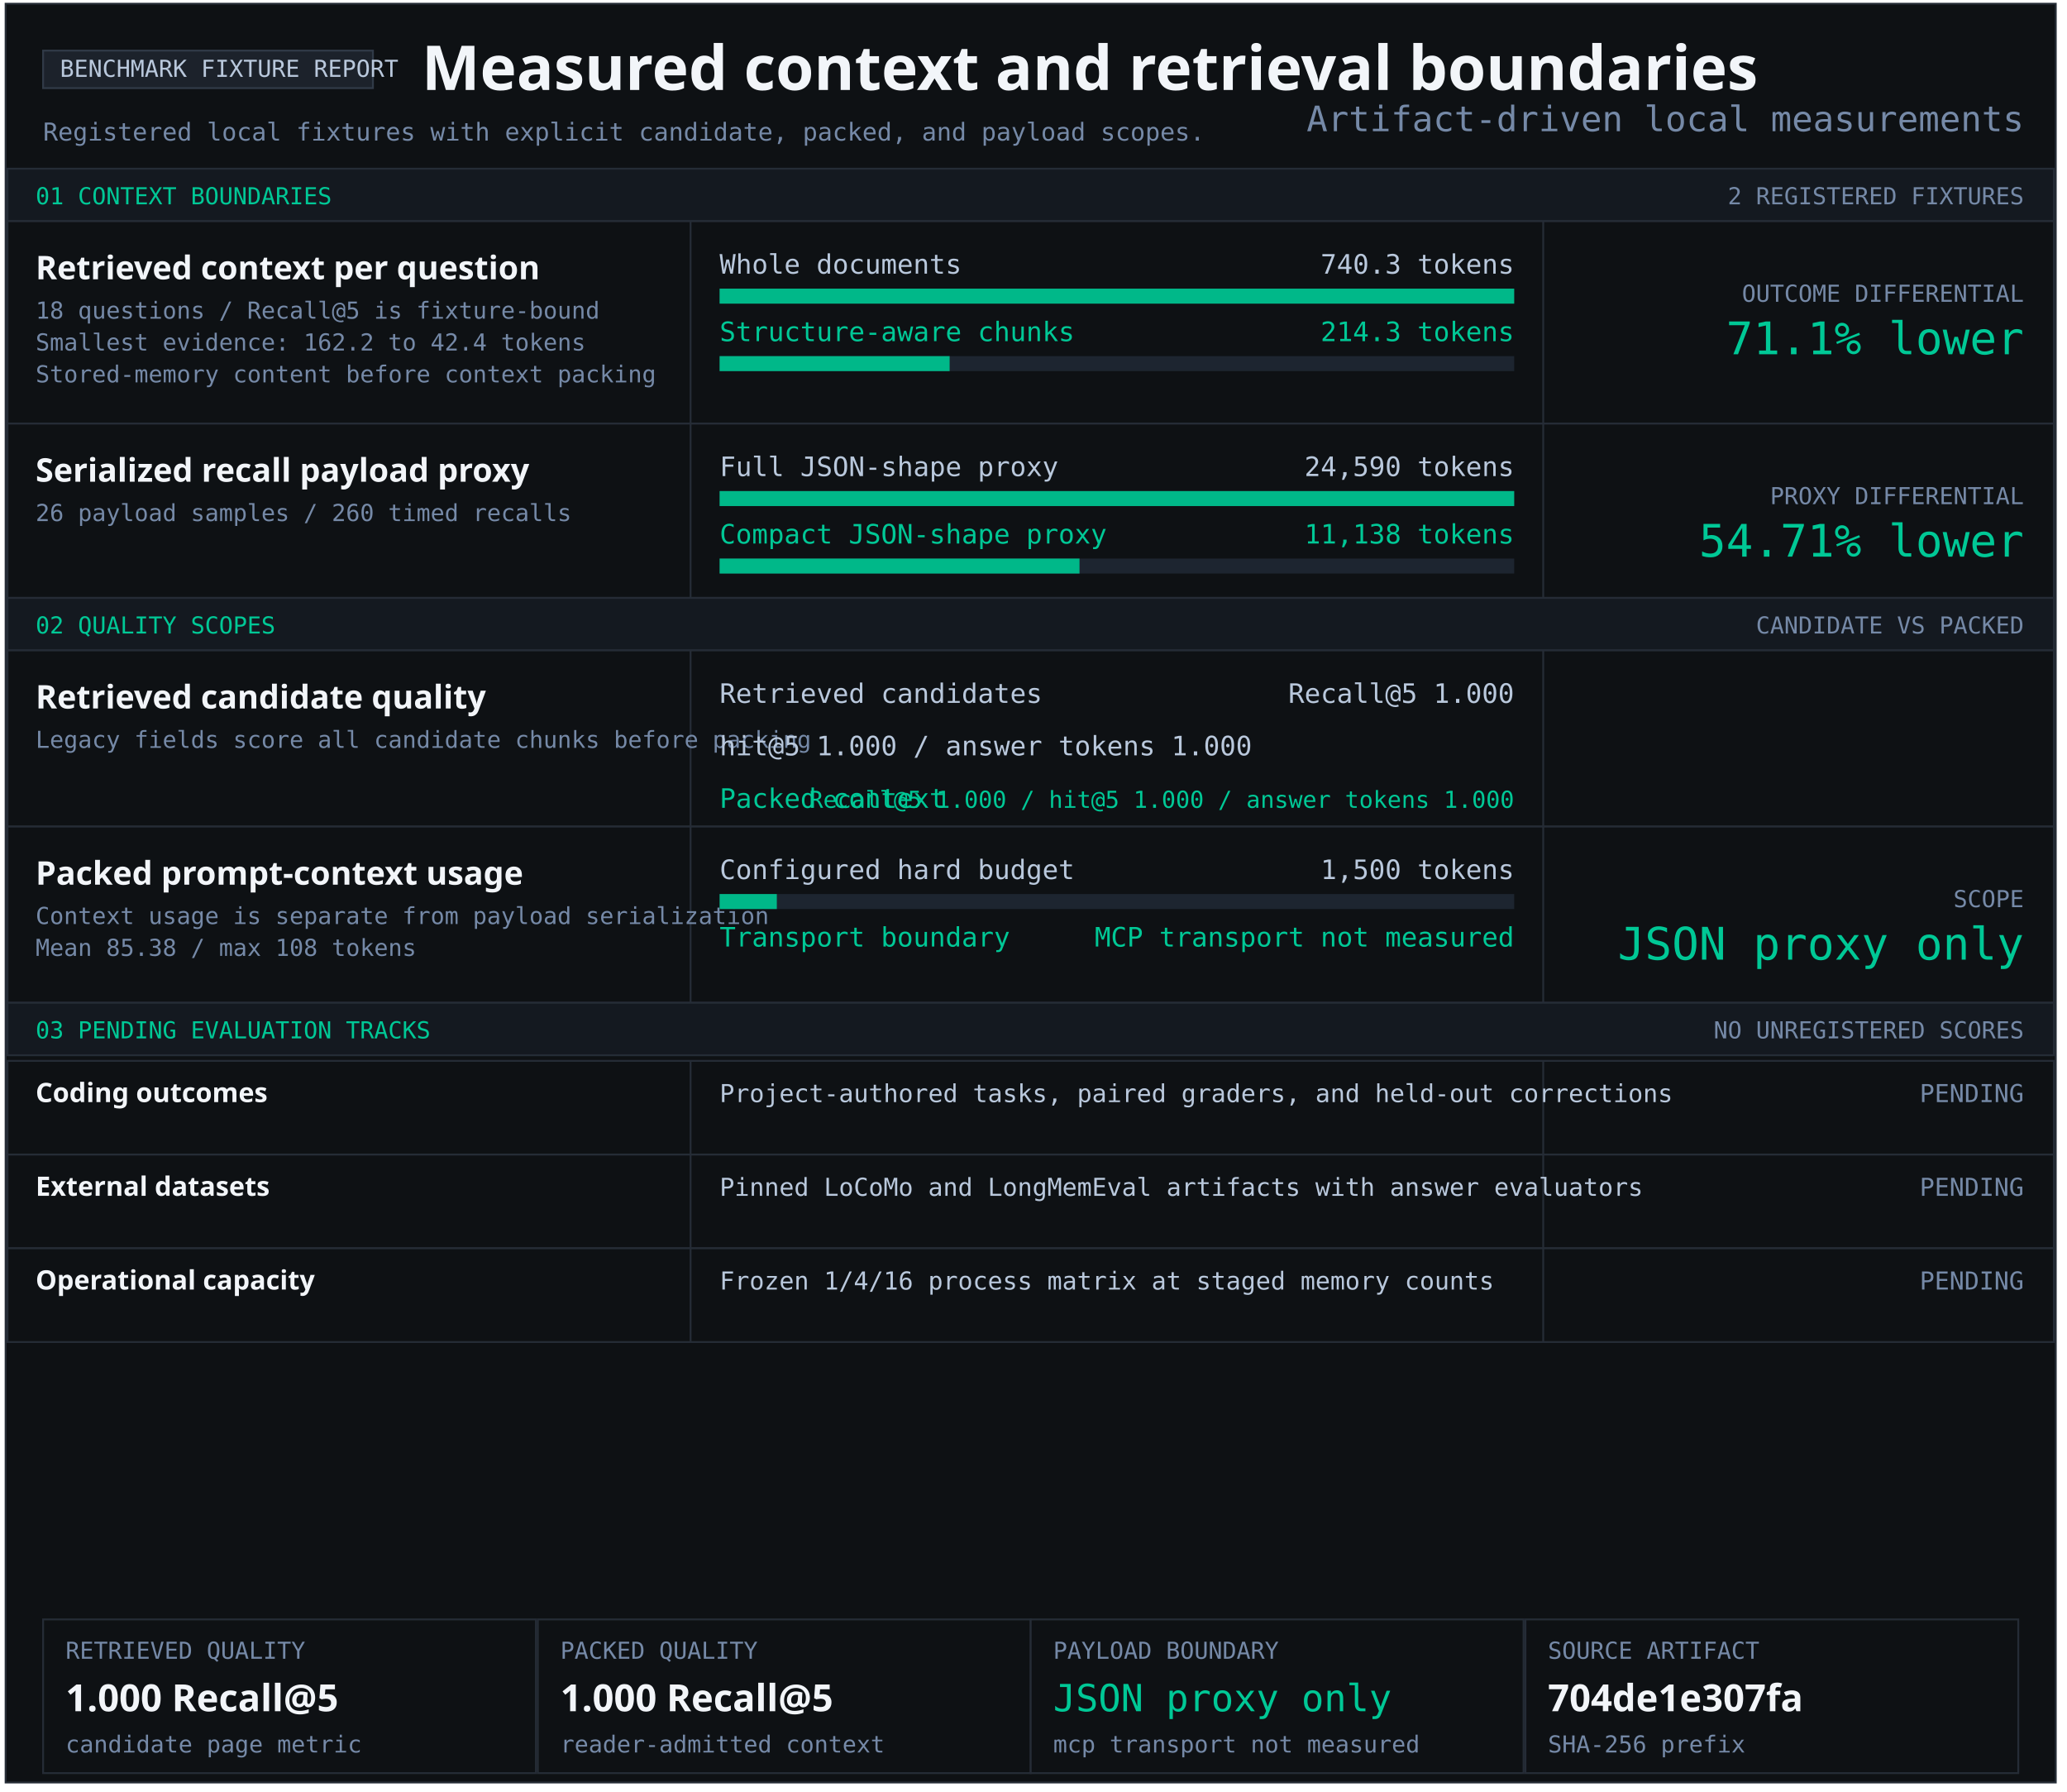
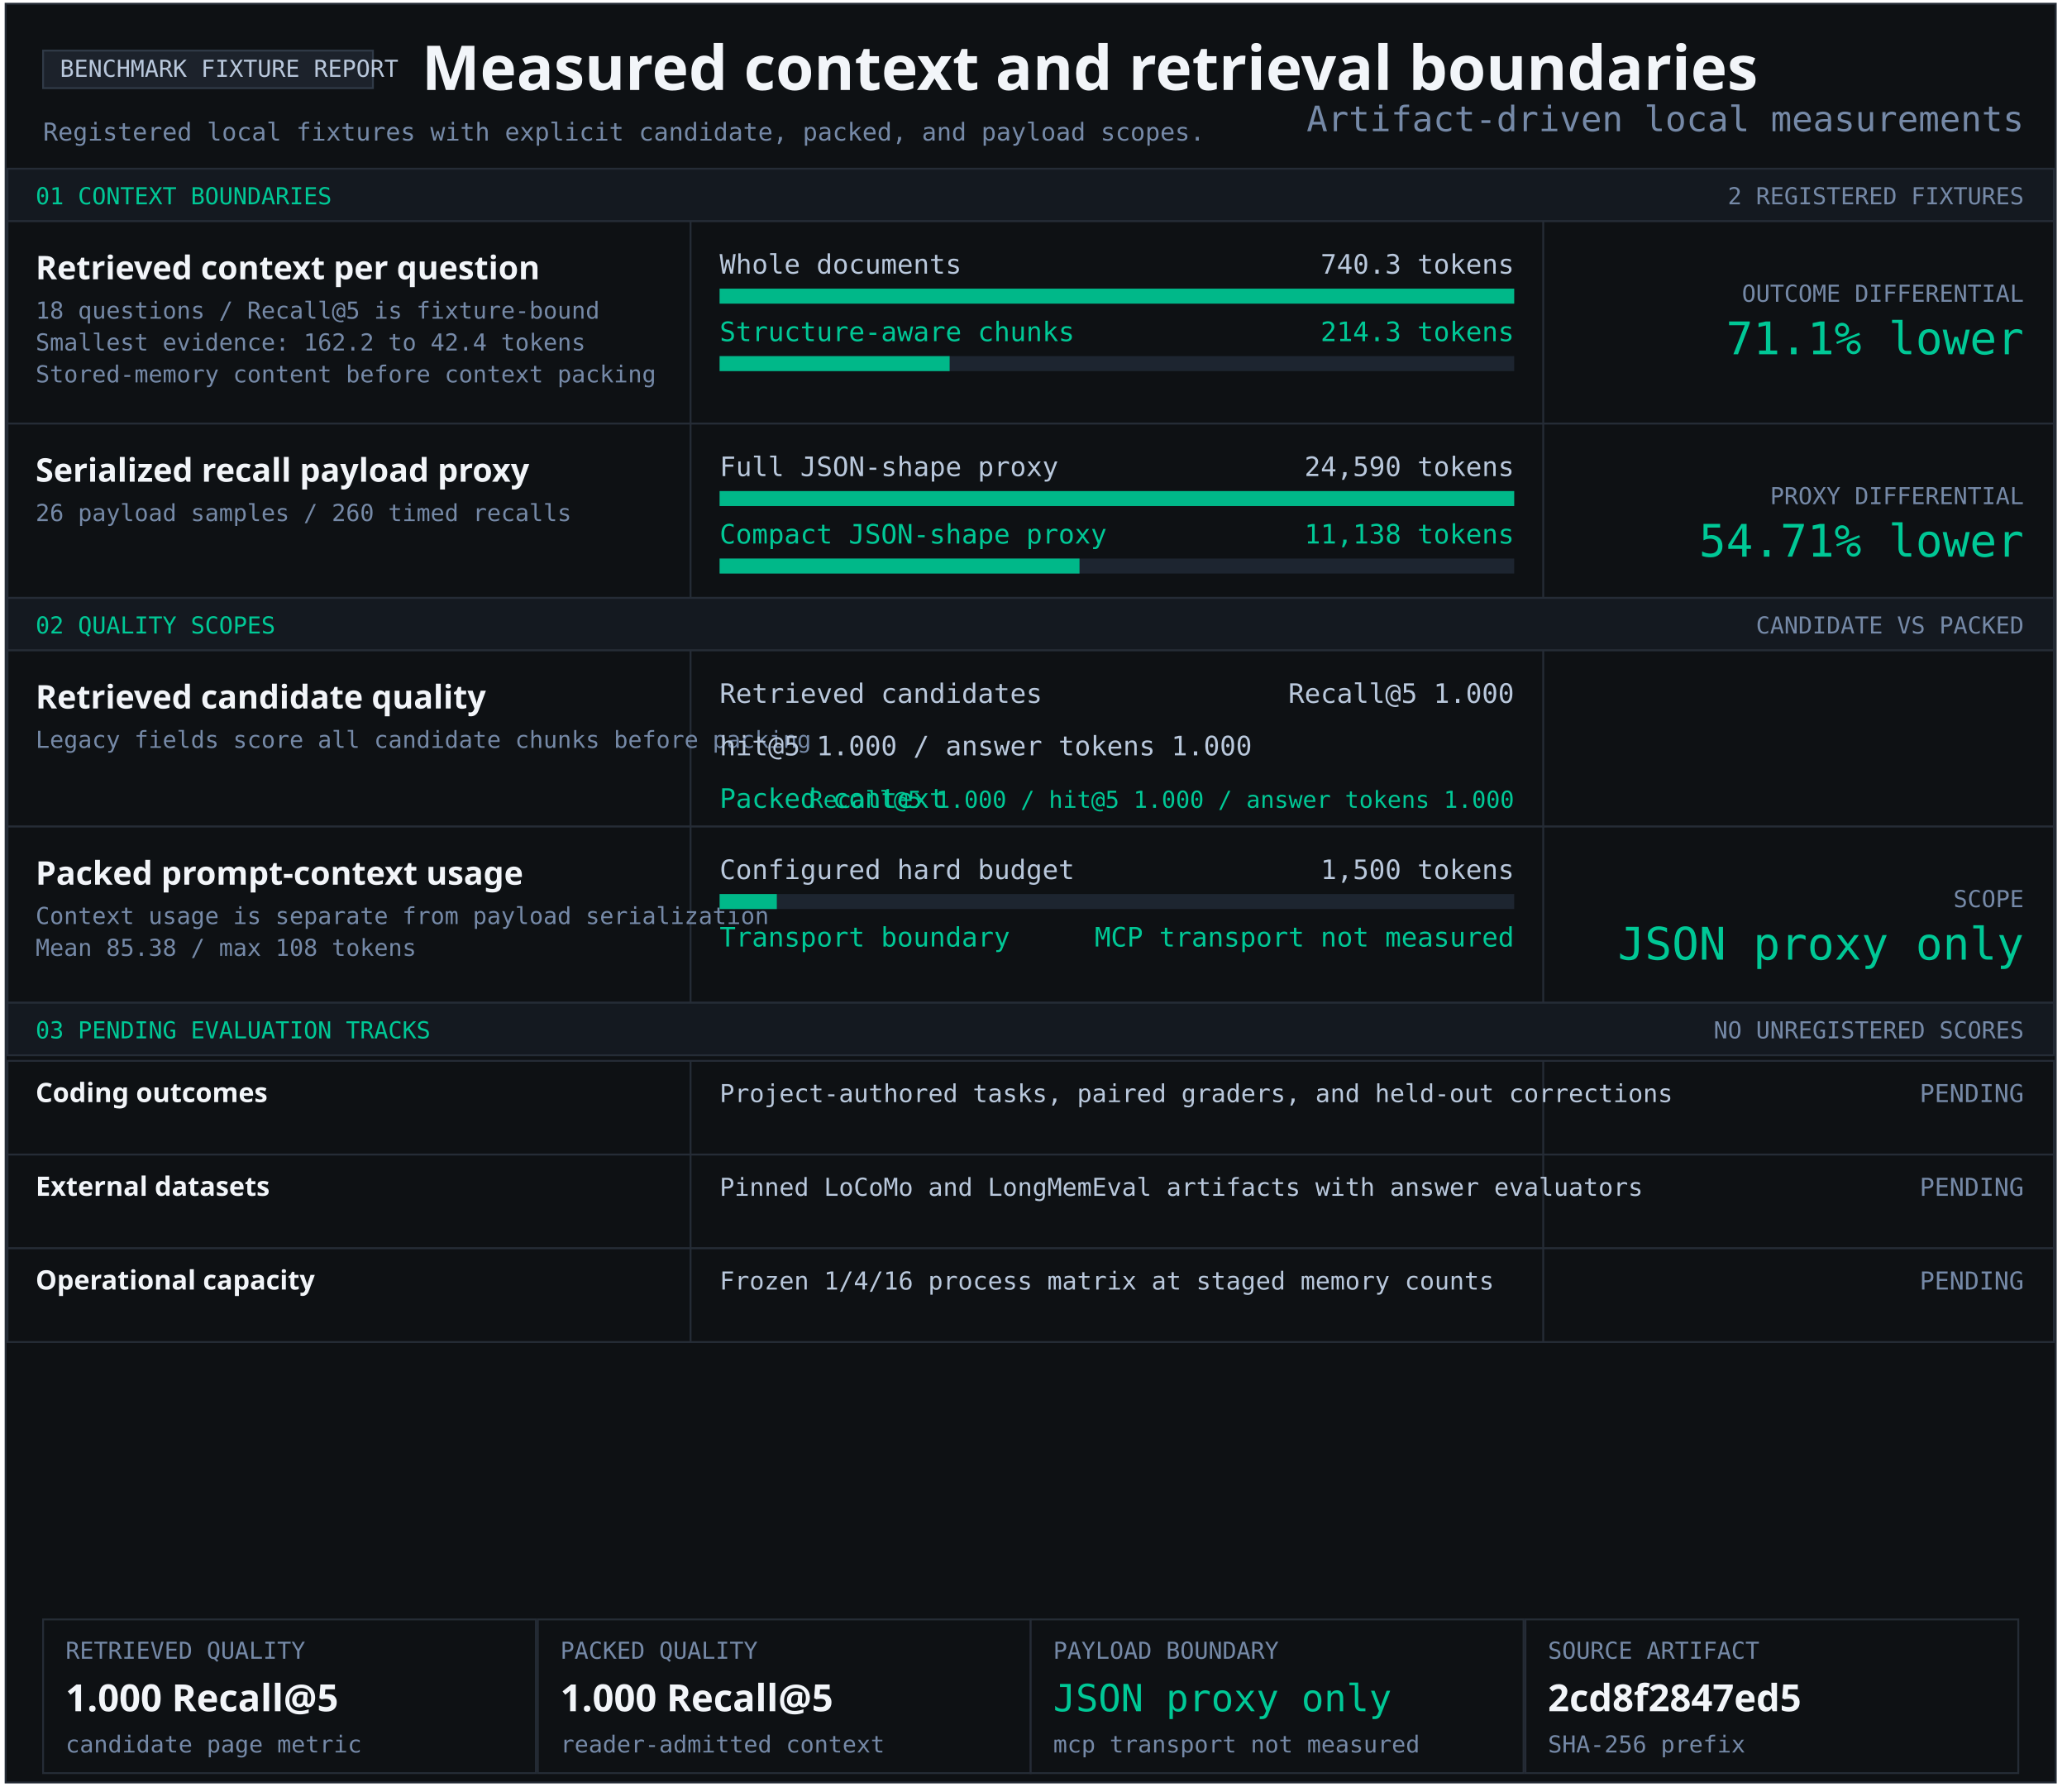
<svg xmlns="http://www.w3.org/2000/svg" width="1103" height="956" viewBox="0 0 1103 956" role="img" aria-labelledby="title desc">
  <style>text{font-family:Consolas,monospace;fill:#b9c8dc} .heading{font-family:Segoe UI,sans-serif;font-weight:700;fill:#f2f5f9} .green{fill:#00c896}.muted{fill:#7589a7}</style>
  <rect x="3" y="2" width="1094" height="949" fill="#0e1114" stroke="#252c36" />
  <rect x="23" y="27" width="176" height="20" fill="#1c222b" stroke="#303a47" />
  <text x="32" y="41" font-size="12.5" text-anchor="start">BENCHMARK FIXTURE REPORT</text>
  <text x="225" y="48" font-size="33" class="heading" text-anchor="start">Measured context and retrieval boundaries</text>
  <text x="23" y="75" font-size="13.2" class="muted" text-anchor="start">Registered local fixtures with explicit candidate, packed, and payload scopes.</text>
  <rect x="4" y="90" width="1092" height="28" fill="#141920" stroke="#252c36" />
  <text x="19" y="109" font-size="12.5" class="green" text-anchor="start">01 CONTEXT BOUNDARIES</text>
  <text x="1080" y="109" font-size="12.5" class="muted" text-anchor="end">2 REGISTERED FIXTURES</text>
  <rect x="4" y="118" width="1092" height="108" fill="#0e1114" stroke="#252c36" />
  <rect x="368" y="118" width="1" height="108" fill="#252c36" />
  <rect x="823" y="118" width="1" height="108" fill="#252c36" />
  <g aria-label="Structure-aware chunking; 740.3 to 214.3 tokens">
    <text x="19" y="149" font-size="17.4" class="heading" text-anchor="start">Retrieved context per question</text>
    <text x="19" y="170" font-size="12.5" class="muted" text-anchor="start">18 questions / Recall@5 is fixture-bound</text>
    <text x="19" y="187" font-size="12.5" class="muted" text-anchor="start">Smallest evidence: 162.2 to 42.4 tokens</text>
    <text x="19" y="204" font-size="12.5" class="muted" text-anchor="start">Stored-memory content before context packing</text>
    <text x="384" y="146" font-size="14.3" text-anchor="start">Whole documents</text>
    <text x="808" y="146" font-size="14.3" text-anchor="end">740.3 tokens</text>
    <rect x="384" y="154" width="424" height="8" fill="#1d2530" />
    <rect x="384" y="154" width="424.00" height="8" fill="#00b889" />
    <text x="384" y="182" font-size="14.3" class="green" text-anchor="start">Structure-aware chunks</text>
    <text x="808" y="182" font-size="14.3" class="green" text-anchor="end">214.3 tokens</text>
    <rect x="384" y="190" width="424" height="8" fill="#1d2530" />
    <rect x="384" y="190" width="122.74" height="8" fill="#00b889" />
    <text x="1080" y="161" font-size="12.5" class="muted" text-anchor="end">OUTCOME DIFFERENTIAL</text>
    <text x="1080" y="189" font-size="24" class="green" text-anchor="end">71.1% lower</text>
  </g>
  <rect x="4" y="226" width="1092" height="93" fill="#0e1114" stroke="#252c36" />
  <rect x="368" y="226" width="1" height="93" fill="#252c36" />
  <rect x="823" y="226" width="1" height="93" fill="#252c36" />
  <g aria-label="Serialized JSON-shape payload proxy; 24,590 full; 11,138 compact">
    <text x="19" y="257" font-size="17.4" class="heading" text-anchor="start">Serialized recall payload proxy</text>
    <text x="19" y="278" font-size="12.5" class="muted" text-anchor="start">26 payload samples / 260 timed recalls</text>
    <text x="384" y="254" font-size="14.3" text-anchor="start">Full JSON-shape proxy</text>
    <text x="808" y="254" font-size="14.3" text-anchor="end">24,590 tokens</text>
    <rect x="384" y="262" width="424" height="8" fill="#1d2530" />
    <rect x="384" y="262" width="424.00" height="8" fill="#00b889" />
    <text x="384" y="290" font-size="14.3" class="green" text-anchor="start">Compact JSON-shape proxy</text>
    <text x="808" y="290" font-size="14.3" class="green" text-anchor="end">11,138 tokens</text>
    <rect x="384" y="298" width="424" height="8" fill="#1d2530" />
    <rect x="384" y="298" width="192.05" height="8" fill="#00b889" />
    <text x="1080" y="269" font-size="12.5" class="muted" text-anchor="end">PROXY DIFFERENTIAL</text>
    <text x="1080" y="297" font-size="24" class="green" text-anchor="end">54.71% lower</text>
  </g>
  <rect x="4" y="319" width="1092" height="28" fill="#141920" stroke="#252c36" />
  <text x="19" y="338" font-size="12.5" class="green" text-anchor="start">02 QUALITY SCOPES</text>
  <text x="1080" y="338" font-size="12.5" class="muted" text-anchor="end">CANDIDATE VS PACKED</text>
  <rect x="4" y="347" width="1092" height="94" fill="#0e1114" stroke="#252c36" />
  <rect x="368" y="347" width="1" height="94" fill="#252c36" />
  <rect x="823" y="347" width="1" height="94" fill="#252c36" />
  <g aria-label="Retrieved candidate quality and packed context quality">
    <text x="19" y="378" font-size="17.4" class="heading" text-anchor="start">Retrieved candidate quality</text>
    <text x="19" y="399" font-size="12.5" class="muted" text-anchor="start">Legacy fields score all candidate chunks before packing</text>
    <text x="384" y="375" font-size="14.3" text-anchor="start">Retrieved candidates</text>
    <text x="808" y="375" font-size="14.3" text-anchor="end">Recall@5 1.000</text>
    <text x="384" y="403" font-size="14.3" text-anchor="start">hit@5 1.000 / answer tokens 1.000</text>
    <text x="384" y="431" font-size="14.3" class="green" text-anchor="start">Packed context</text>
    <text x="808" y="431" font-size="12.5" class="green" text-anchor="end">Recall@5 1.000 / hit@5 1.000 / answer tokens 1.000</text>
  </g>
  <rect x="4" y="441" width="1092" height="94" fill="#0e1114" stroke="#252c36" />
  <rect x="368" y="441" width="1" height="94" fill="#252c36" />
  <rect x="823" y="441" width="1" height="94" fill="#252c36" />
  <text x="19" y="472" font-size="17.4" class="heading" text-anchor="start">Packed prompt-context usage</text>
  <text x="19" y="493" font-size="12.5" class="muted" text-anchor="start">Context usage is separate from payload serialization</text>
  <text x="19" y="510" font-size="12.5" class="muted" text-anchor="start">Mean 85.38 / max 108 tokens</text>
  <text x="384" y="469" font-size="14.3" text-anchor="start">Configured hard budget</text>
  <text x="808" y="469" font-size="14.3" text-anchor="end">1,500 tokens</text>
  <rect x="384" y="477" width="424" height="8" fill="#1d2530" />
  <rect x="384" y="477" width="30.53" height="8" fill="#00b889" />
  <text x="384" y="505" font-size="14.3" class="green" text-anchor="start">Transport boundary</text>
  <text x="808" y="505" font-size="14.3" class="green" text-anchor="end">MCP transport not measured</text>
  <text x="1080" y="484" font-size="12.5" class="muted" text-anchor="end">SCOPE</text>
  <text x="1080" y="512" font-size="24" class="green" text-anchor="end">JSON proxy only</text>
  <rect x="4" y="535" width="1092" height="28" fill="#141920" stroke="#252c36" />
  <text x="19" y="554" font-size="12.5" class="green" text-anchor="start">03 PENDING EVALUATION TRACKS</text>
  <text x="1080" y="554" font-size="12.5" class="muted" text-anchor="end">NO UNREGISTERED SCORES</text>
  <rect x="4" y="566" width="1092" height="50" fill="#0e1114" stroke="#252c36" />
  <rect x="368" y="566" width="1" height="50" fill="#252c36" />
  <rect x="823" y="566" width="1" height="50" fill="#252c36" />
  <text x="19" y="588" font-size="14.3" class="heading" text-anchor="start">Coding outcomes</text>
  <text x="384" y="588" font-size="13.2" text-anchor="start">Project-authored tasks, paired graders, and held-out corrections</text>
  <text x="1080" y="588" font-size="13.2" class="muted" text-anchor="end">PENDING</text>
  <rect x="4" y="616" width="1092" height="50" fill="#0e1114" stroke="#252c36" />
  <rect x="368" y="616" width="1" height="50" fill="#252c36" />
  <rect x="823" y="616" width="1" height="50" fill="#252c36" />
  <text x="19" y="638" font-size="14.3" class="heading" text-anchor="start">External datasets</text>
  <text x="384" y="638" font-size="13.2" text-anchor="start">Pinned LoCoMo and LongMemEval artifacts with answer evaluators</text>
  <text x="1080" y="638" font-size="13.2" class="muted" text-anchor="end">PENDING</text>
  <rect x="4" y="666" width="1092" height="50" fill="#0e1114" stroke="#252c36" />
  <rect x="368" y="666" width="1" height="50" fill="#252c36" />
  <rect x="823" y="666" width="1" height="50" fill="#252c36" />
  <text x="19" y="688" font-size="14.3" class="heading" text-anchor="start">Operational capacity</text>
  <text x="384" y="688" font-size="13.2" text-anchor="start">Frozen 1/4/16 process matrix at staged memory counts</text>
  <text x="1080" y="688" font-size="13.2" class="muted" text-anchor="end">PENDING</text>
  <rect x="23" y="864" width="263" height="82" fill="#0e1114" stroke="#252c36" />
  <text x="35" y="885" font-size="12.5" class="muted" text-anchor="start">RETRIEVED QUALITY</text>
  <text x="35" y="913" font-size="20" class="heading" text-anchor="start">1.000 Recall@5</text>
  <text x="35" y="935" font-size="12.5" class="muted" text-anchor="start">candidate page metric</text>
  <rect x="287" y="864" width="263" height="82" fill="#0e1114" stroke="#252c36" />
  <text x="299" y="885" font-size="12.5" class="muted" text-anchor="start">PACKED QUALITY</text>
  <text x="299" y="913" font-size="20" class="heading" text-anchor="start">1.000 Recall@5</text>
  <text x="299" y="935" font-size="12.5" class="muted" text-anchor="start">reader-admitted context</text>
  <rect x="550" y="864" width="263" height="82" fill="#0e1114" stroke="#252c36" />
  <text x="562" y="885" font-size="12.5" class="muted" text-anchor="start">PAYLOAD BOUNDARY</text>
  <text x="562" y="913" font-size="20" class="green" text-anchor="start">JSON proxy only</text>
  <text x="562" y="935" font-size="12.5" class="muted" text-anchor="start">mcp transport not measured</text>
  <rect x="814" y="864" width="263" height="82" fill="#0e1114" stroke="#252c36" />
  <text x="826" y="885" font-size="12.5" class="muted" text-anchor="start">SOURCE ARTIFACT</text>
-   <text x="826" y="913" font-size="20" class="heading" text-anchor="start">704de1e307fa</text>
+   <text x="826" y="913" font-size="20" class="heading" text-anchor="start">2cd8f2847ed5</text>
  <text x="826" y="935" font-size="12.5" class="muted" text-anchor="start">SHA-256 prefix</text>
  <text x="1080" y="70" font-size="18.7" class="muted" text-anchor="end">Artifact-driven local measurements</text>
</svg>
